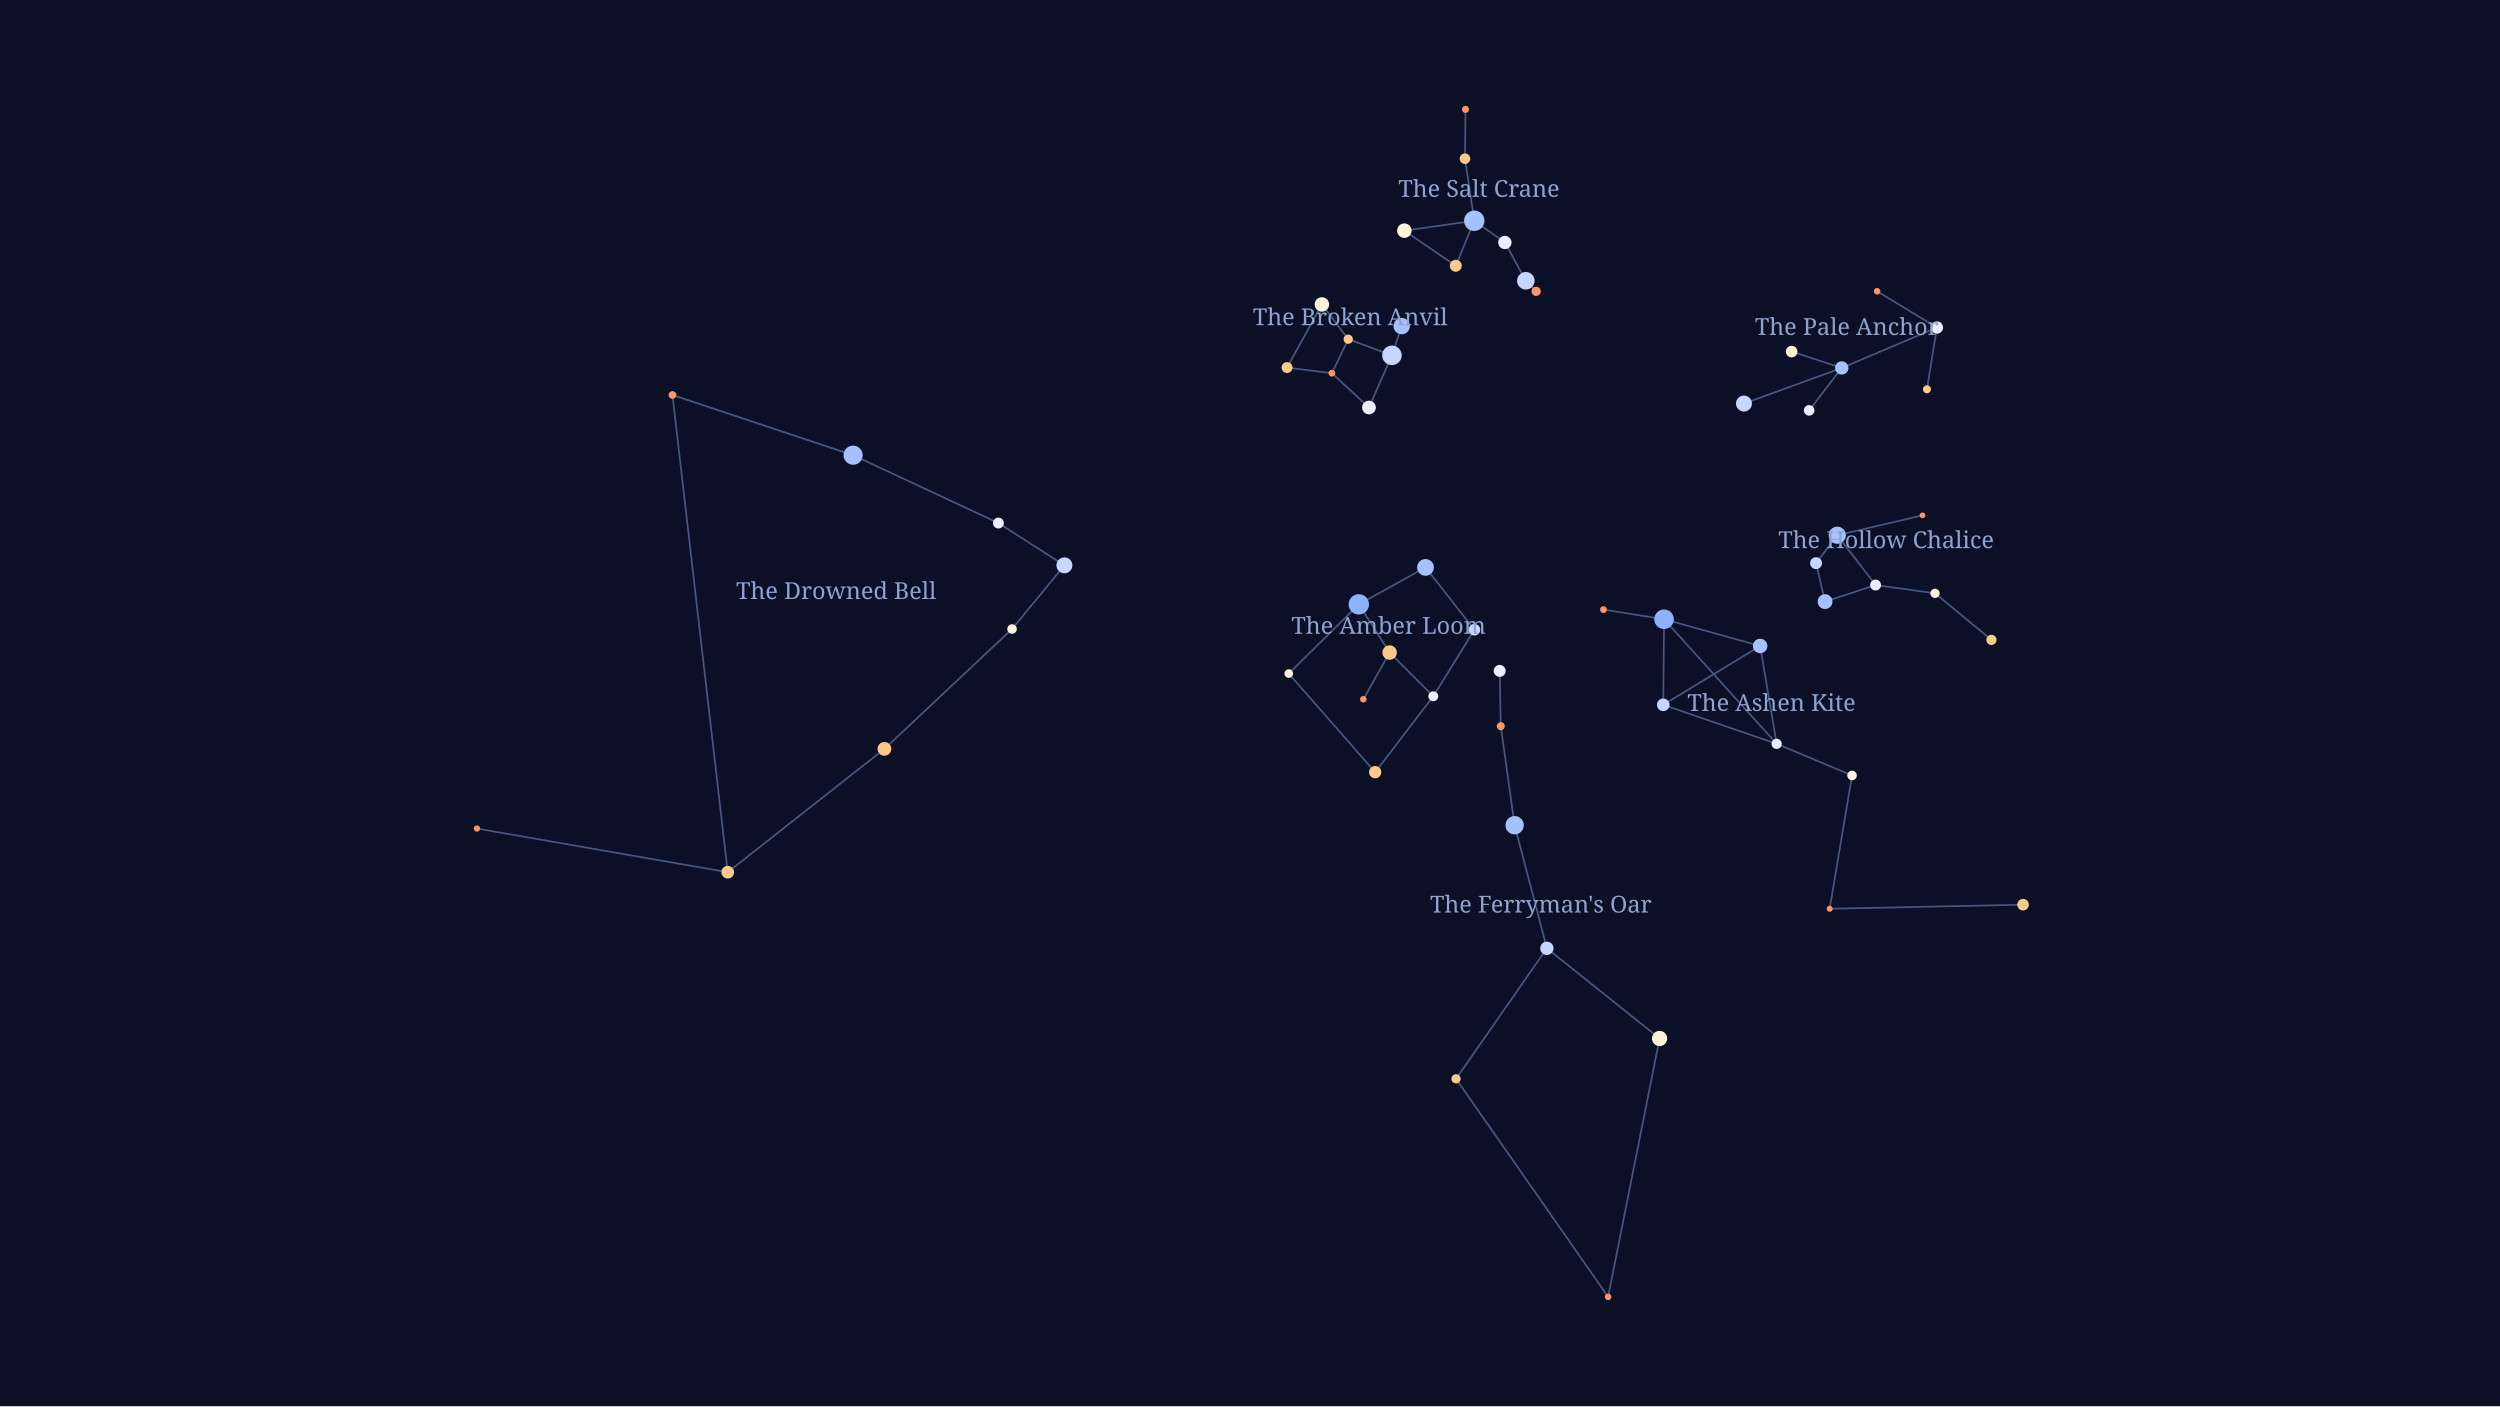
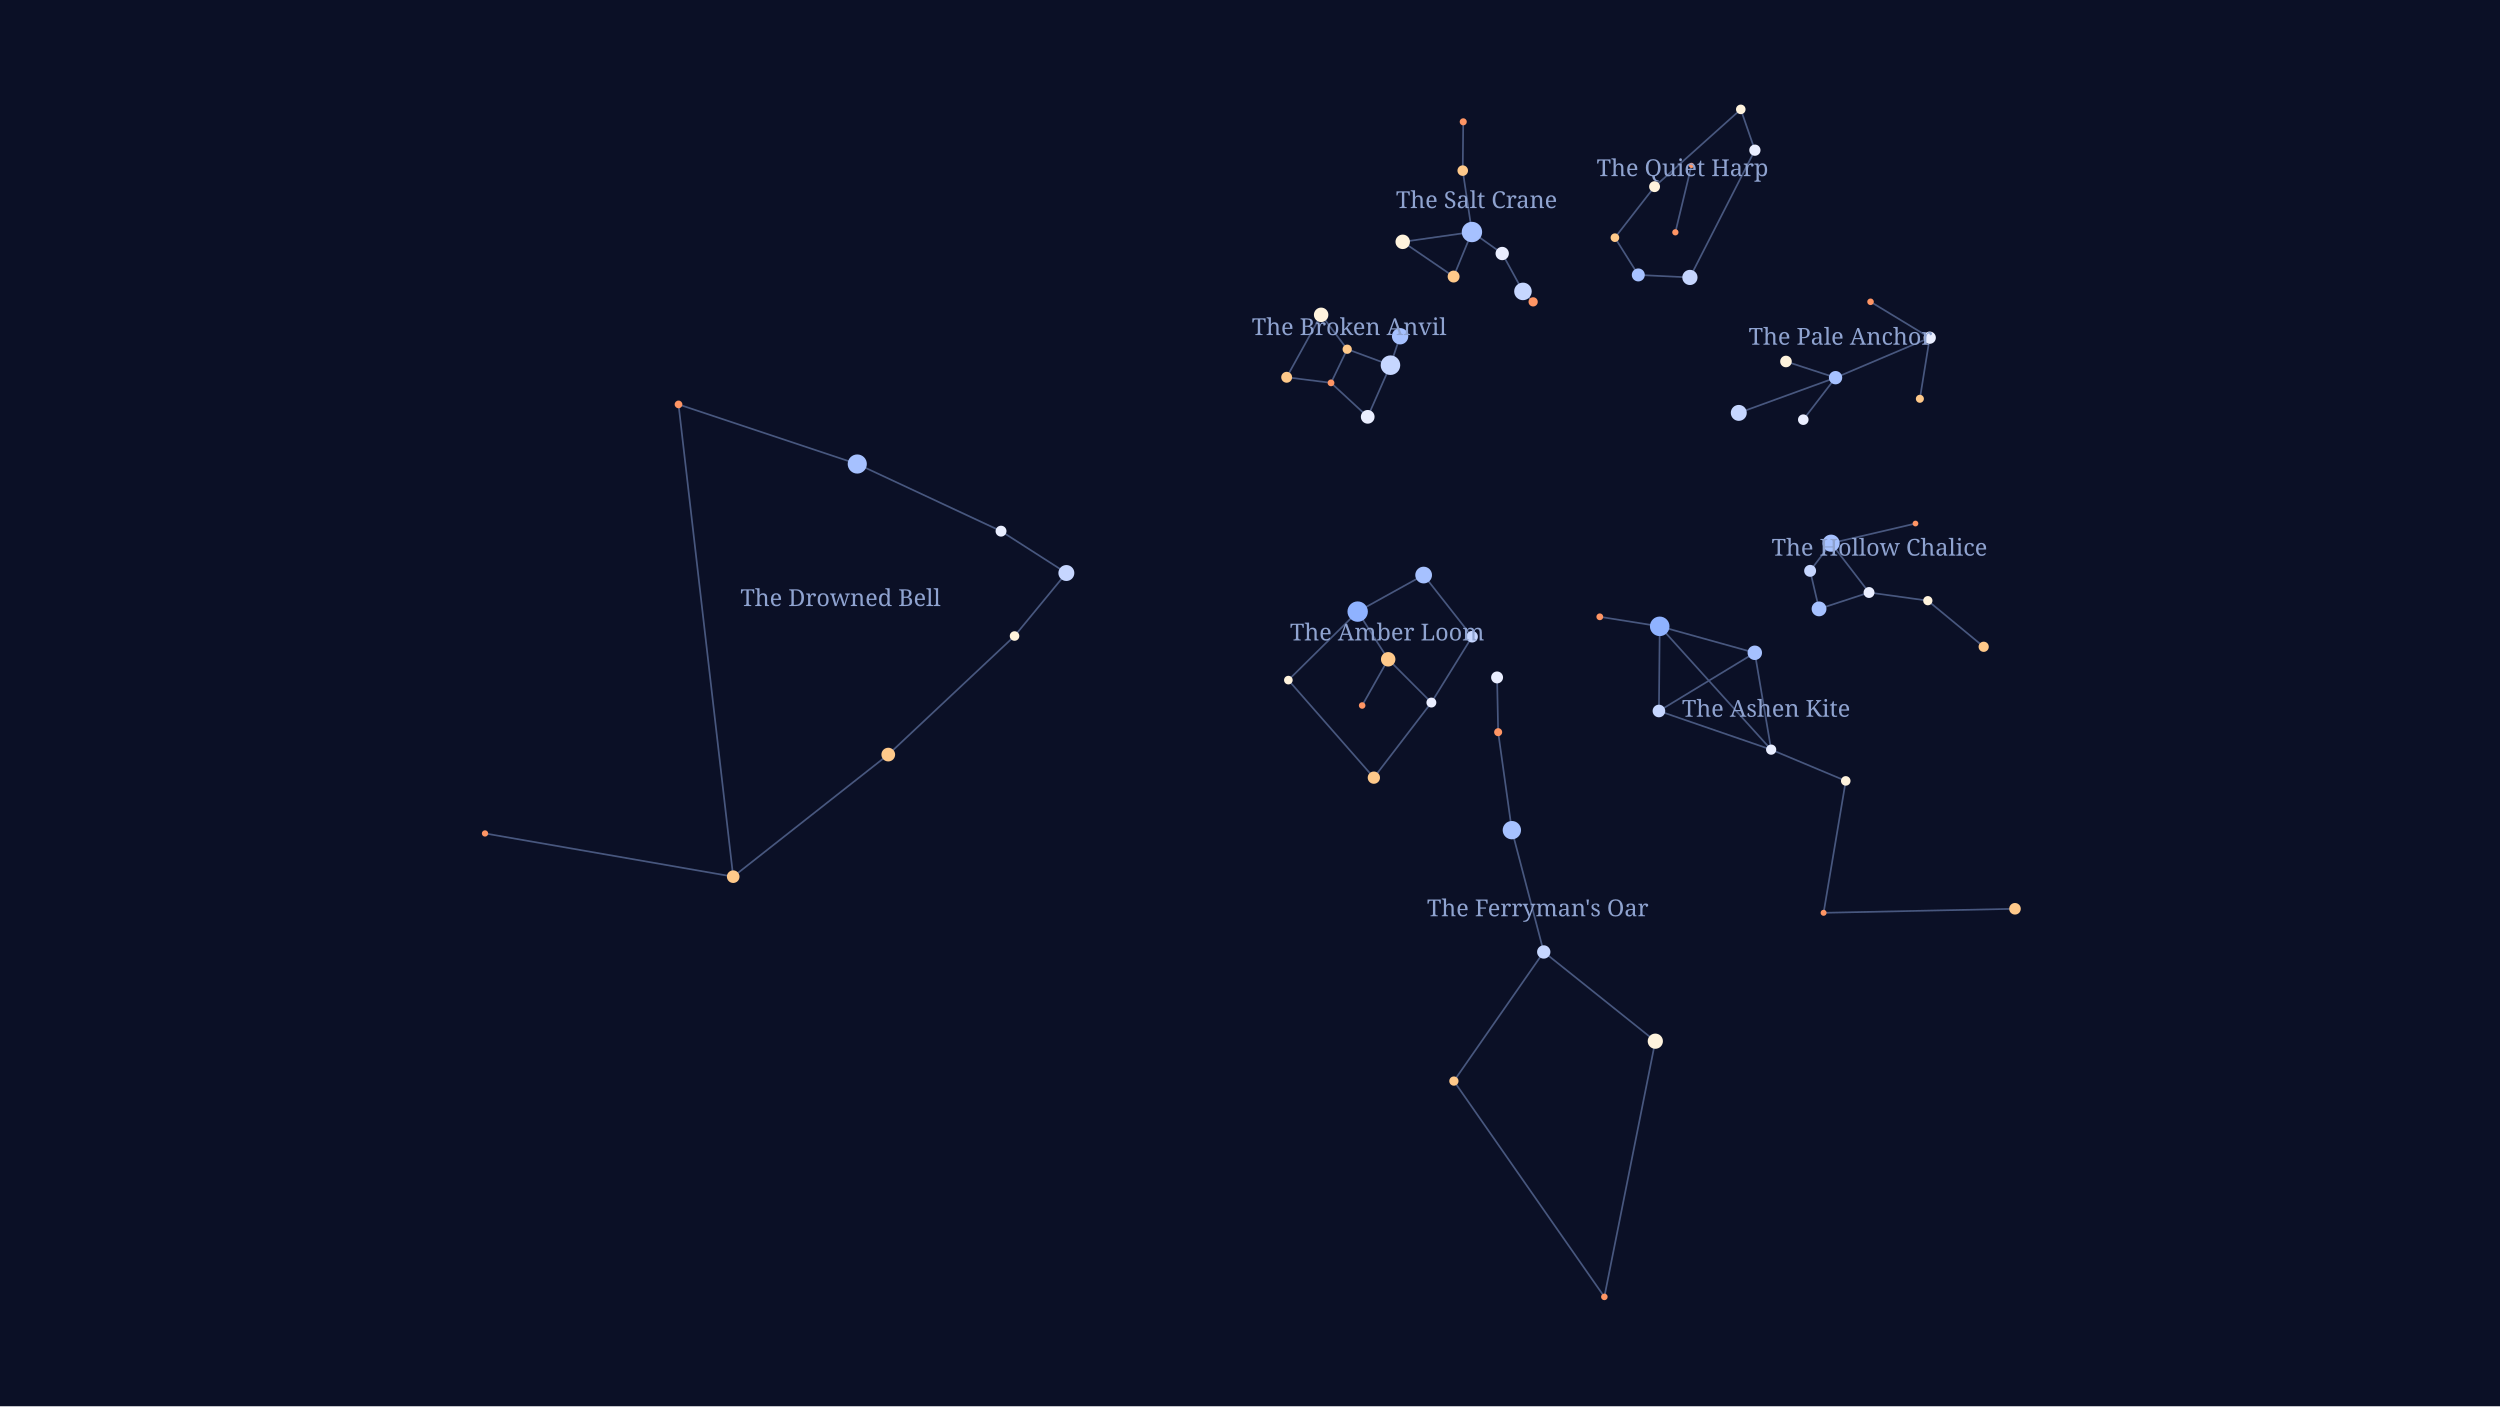
<svg xmlns="http://www.w3.org/2000/svg" width="1600" height="900" viewBox="0 0 1600 900" role="img" aria-label="A sky invented by three agents">
  <rect width="1600" height="900" fill="#0b1026" />
  <g stroke="#5c6f9c" stroke-width="1.1" opacity="0.75">
-     <line x1="983.13" y1="186.45" x2="976.54" y2="179.69" />
-     <line x1="976.54" y1="179.69" x2="963.12" y2="155.19" />
-     <line x1="963.12" y1="155.19" x2="943.54" y2="141.28" />
-     <line x1="943.54" y1="141.28" x2="931.69" y2="170.09" />
-     <line x1="931.69" y1="170.09" x2="898.77" y2="147.62" />
-     <line x1="898.77" y1="147.62" x2="943.54" y2="141.28" />
-     <line x1="943.54" y1="141.28" x2="937.59" y2="101.57" />
-     <line x1="937.59" y1="101.57" x2="937.91" y2="70.00" />
+     <line x1="981.21" y1="193.19" x2="974.69" y2="186.50" />
+     <line x1="974.69" y1="186.50" x2="961.41" y2="162.25" />
+     <line x1="961.41" y1="162.25" x2="942.04" y2="148.49" />
+     <line x1="942.04" y1="148.49" x2="930.31" y2="177.00" />
+     <line x1="930.31" y1="177.00" x2="897.74" y2="154.77" />
+     <line x1="897.74" y1="154.77" x2="942.04" y2="148.49" />
+     <line x1="942.04" y1="148.49" x2="936.15" y2="109.20" />
+     <line x1="936.15" y1="109.20" x2="936.47" y2="77.96" />
  </g>
-   <circle cx="983.13" cy="186.45" r="2.96" fill="#ff9564" />
-   <circle cx="937.91" cy="70.00" r="2.28" fill="#ff9564" />
-   <circle cx="976.54" cy="179.69" r="5.62" fill="#c6d6ff" />
-   <circle cx="937.59" cy="101.57" r="3.38" fill="#ffc98a" />
-   <circle cx="963.12" cy="155.19" r="4.27" fill="#eaeeff" />
-   <circle cx="943.54" cy="141.28" r="6.53" fill="#a6c1ff" />
-   <circle cx="898.77" cy="147.62" r="4.63" fill="#fff3dd" />
-   <circle cx="931.69" cy="170.09" r="3.82" fill="#ffc98a" />
-   <text x="946.54" y="125.99" fill="#8fa3d0" font-size="15" font-family="Georgia, serif" text-anchor="middle">The Salt Crane</text>
+   <circle cx="981.21" cy="193.19" r="2.96" fill="#ff9564" />
+   <circle cx="936.47" cy="77.96" r="2.28" fill="#ff9564" />
+   <circle cx="974.69" cy="186.50" r="5.62" fill="#c6d6ff" />
+   <circle cx="936.15" cy="109.20" r="3.38" fill="#ffc98a" />
+   <circle cx="961.41" cy="162.25" r="4.27" fill="#eaeeff" />
+   <circle cx="942.04" cy="148.49" r="6.53" fill="#a6c1ff" />
+   <circle cx="897.74" cy="154.77" r="4.63" fill="#fff3dd" />
+   <circle cx="930.31" cy="177.00" r="3.82" fill="#ffc98a" />
+   <text x="945.00" y="133.17" fill="#8fa3d0" font-size="15" font-family="Georgia, serif" text-anchor="middle">The Salt Crane</text>
  <g stroke="#5c6f9c" stroke-width="1.1" opacity="0.75">
-     <line x1="897.09" y1="208.70" x2="890.84" y2="227.41" />
-     <line x1="890.84" y1="227.41" x2="876.14" y2="260.81" />
-     <line x1="890.84" y1="227.41" x2="862.87" y2="217.09" />
-     <line x1="876.14" y1="260.81" x2="852.40" y2="238.84" />
-     <line x1="862.87" y1="217.09" x2="852.40" y2="238.84" />
-     <line x1="862.87" y1="217.09" x2="846.01" y2="194.84" />
-     <line x1="852.40" y1="238.84" x2="823.72" y2="235.23" />
-     <line x1="846.01" y1="194.84" x2="823.72" y2="235.23" />
+     <line x1="896.07" y1="215.20" x2="889.89" y2="233.72" />
+     <line x1="889.89" y1="233.72" x2="875.34" y2="266.77" />
+     <line x1="889.89" y1="233.72" x2="862.21" y2="223.50" />
+     <line x1="875.34" y1="266.77" x2="851.85" y2="245.03" />
+     <line x1="862.21" y1="223.50" x2="851.85" y2="245.03" />
+     <line x1="862.21" y1="223.50" x2="845.53" y2="201.49" />
+     <line x1="851.85" y1="245.03" x2="823.47" y2="241.46" />
+     <line x1="845.53" y1="201.49" x2="823.47" y2="241.46" />
  </g>
-   <circle cx="846.01" cy="194.84" r="4.63" fill="#fff3dd" />
-   <circle cx="823.72" cy="235.23" r="3.49" fill="#ffc98a" />
-   <circle cx="897.09" cy="208.70" r="5.24" fill="#a6c1ff" />
-   <circle cx="890.84" cy="227.41" r="6.26" fill="#c6d6ff" />
-   <circle cx="876.14" cy="260.81" r="4.39" fill="#eaeeff" />
-   <circle cx="862.87" cy="217.09" r="2.96" fill="#ffc98a" />
-   <circle cx="852.40" cy="238.84" r="2.19" fill="#ff9564" />
-   <text x="864.15" y="208.13" fill="#8fa3d0" font-size="15" font-family="Georgia, serif" text-anchor="middle">The Broken Anvil</text>
+   <circle cx="845.53" cy="201.49" r="4.63" fill="#fff3dd" />
+   <circle cx="823.47" cy="241.46" r="3.49" fill="#ffc98a" />
+   <circle cx="896.07" cy="215.20" r="5.24" fill="#a6c1ff" />
+   <circle cx="889.89" cy="233.72" r="6.26" fill="#c6d6ff" />
+   <circle cx="875.34" cy="266.77" r="4.39" fill="#eaeeff" />
+   <circle cx="862.21" cy="223.50" r="2.96" fill="#ffc98a" />
+   <circle cx="851.85" cy="245.03" r="2.19" fill="#ff9564" />
+   <text x="863.48" y="214.45" fill="#8fa3d0" font-size="15" font-family="Georgia, serif" text-anchor="middle">The Broken Anvil</text>
  <g stroke="#5c6f9c" stroke-width="1.1" opacity="0.75">
-     <line x1="681.22" y1="361.83" x2="638.98" y2="334.76" />
-     <line x1="681.22" y1="361.83" x2="647.71" y2="402.57" />
-     <line x1="638.98" y1="334.76" x2="545.99" y2="291.33" />
-     <line x1="647.71" y1="402.57" x2="566.04" y2="479.27" />
-     <line x1="545.99" y1="291.33" x2="430.38" y2="252.79" />
-     <line x1="566.04" y1="479.27" x2="465.75" y2="558.22" />
-     <line x1="430.38" y1="252.79" x2="465.75" y2="558.22" />
-     <line x1="465.75" y1="558.22" x2="305.23" y2="530.27" />
+     <line x1="682.47" y1="366.73" x2="640.66" y2="339.94" />
+     <line x1="682.47" y1="366.73" x2="649.31" y2="407.05" />
+     <line x1="640.66" y1="339.94" x2="548.65" y2="296.97" />
+     <line x1="649.31" y1="407.05" x2="568.49" y2="482.94" />
+     <line x1="548.65" y1="296.97" x2="434.25" y2="258.83" />
+     <line x1="568.49" y1="482.94" x2="469.25" y2="561.07" />
+     <line x1="434.25" y1="258.83" x2="469.25" y2="561.07" />
+     <line x1="469.25" y1="561.07" x2="310.41" y2="533.41" />
  </g>
-   <circle cx="305.23" cy="530.27" r="2.02" fill="#ff9564" />
-   <circle cx="681.22" cy="361.83" r="5.11" fill="#c6d6ff" />
-   <circle cx="566.04" cy="479.27" r="4.39" fill="#ffc98a" />
-   <circle cx="545.99" cy="291.33" r="6.13" fill="#a6c1ff" />
-   <circle cx="465.75" cy="558.22" r="4.04" fill="#ffc98a" />
-   <circle cx="430.38" cy="252.79" r="2.47" fill="#ff9564" />
-   <circle cx="647.71" cy="402.57" r="3.06" fill="#fff3dd" />
-   <circle cx="638.98" cy="334.76" r="3.49" fill="#eaeeff" />
-   <text x="535.16" y="383.38" fill="#8fa3d0" font-size="15" font-family="Georgia, serif" text-anchor="middle">The Drowned Bell</text>
+   <circle cx="310.41" cy="533.41" r="2.02" fill="#ff9564" />
+   <circle cx="682.47" cy="366.73" r="5.11" fill="#c6d6ff" />
+   <circle cx="568.49" cy="482.94" r="4.39" fill="#ffc98a" />
+   <circle cx="548.65" cy="296.97" r="6.13" fill="#a6c1ff" />
+   <circle cx="469.25" cy="561.07" r="4.04" fill="#ffc98a" />
+   <circle cx="434.25" cy="258.83" r="2.47" fill="#ff9564" />
+   <circle cx="649.31" cy="407.05" r="3.06" fill="#fff3dd" />
+   <circle cx="640.66" cy="339.94" r="3.49" fill="#eaeeff" />
+   <text x="537.94" y="387.87" fill="#8fa3d0" font-size="15" font-family="Georgia, serif" text-anchor="middle">The Drowned Bell</text>
  <g stroke="#5c6f9c" stroke-width="1.1" opacity="0.75">
-     <line x1="912.31" y1="363.15" x2="943.64" y2="403.03" />
-     <line x1="912.31" y1="363.15" x2="869.64" y2="386.79" />
-     <line x1="869.64" y1="386.79" x2="824.80" y2="431.09" />
-     <line x1="943.64" y1="403.03" x2="917.31" y2="445.61" />
-     <line x1="917.31" y1="445.61" x2="880.10" y2="494.18" />
-     <line x1="869.64" y1="386.79" x2="889.37" y2="417.64" />
-     <line x1="889.37" y1="417.64" x2="917.31" y2="445.61" />
-     <line x1="889.37" y1="417.64" x2="872.54" y2="447.51" />
-     <line x1="824.80" y1="431.09" x2="880.10" y2="494.18" />
+     <line x1="911.13" y1="368.04" x2="942.14" y2="407.50" />
+     <line x1="911.13" y1="368.04" x2="868.91" y2="391.43" />
+     <line x1="868.91" y1="391.43" x2="824.55" y2="435.27" />
+     <line x1="942.14" y1="407.50" x2="916.08" y2="449.64" />
+     <line x1="916.08" y1="449.64" x2="879.26" y2="497.70" />
+     <line x1="868.91" y1="391.43" x2="888.44" y2="421.95" />
+     <line x1="888.44" y1="421.95" x2="916.08" y2="449.64" />
+     <line x1="888.44" y1="421.95" x2="871.78" y2="451.52" />
+     <line x1="824.55" y1="435.27" x2="879.26" y2="497.70" />
  </g>
-   <circle cx="869.64" cy="386.79" r="6.53" fill="#8fb2ff" />
-   <circle cx="912.31" cy="363.15" r="5.36" fill="#a6c1ff" />
-   <circle cx="880.10" cy="494.18" r="3.93" fill="#ffc98a" />
-   <circle cx="824.80" cy="431.09" r="2.76" fill="#fff3dd" />
-   <circle cx="917.31" cy="445.61" r="3.17" fill="#eaeeff" />
-   <circle cx="943.64" cy="403.03" r="3.71" fill="#c6d6ff" />
-   <circle cx="889.37" cy="417.64" r="4.63" fill="#ffc98a" />
-   <circle cx="872.54" cy="447.51" r="2.11" fill="#ff9564" />
-   <text x="888.71" y="405.63" fill="#8fa3d0" font-size="15" font-family="Georgia, serif" text-anchor="middle">The Amber Loom</text>
+   <circle cx="868.91" cy="391.43" r="6.53" fill="#8fb2ff" />
+   <circle cx="911.13" cy="368.04" r="5.36" fill="#a6c1ff" />
+   <circle cx="879.26" cy="497.70" r="3.93" fill="#ffc98a" />
+   <circle cx="824.55" cy="435.27" r="2.76" fill="#fff3dd" />
+   <circle cx="916.08" cy="449.64" r="3.17" fill="#eaeeff" />
+   <circle cx="942.14" cy="407.50" r="3.71" fill="#c6d6ff" />
+   <circle cx="888.44" cy="421.95" r="4.63" fill="#ffc98a" />
+   <circle cx="871.78" cy="451.52" r="2.11" fill="#ff9564" />
+   <text x="887.78" y="409.88" fill="#8fa3d0" font-size="15" font-family="Georgia, serif" text-anchor="middle">The Amber Loom</text>
  <g stroke="#5c6f9c" stroke-width="1.1" opacity="0.75">
-     <line x1="959.80" y1="429.36" x2="960.50" y2="464.77" />
-     <line x1="960.50" y1="464.77" x2="969.36" y2="528.14" />
-     <line x1="969.36" y1="528.14" x2="989.99" y2="606.92" />
-     <line x1="989.99" y1="606.92" x2="931.87" y2="690.43" />
-     <line x1="989.99" y1="606.92" x2="1062.14" y2="664.63" />
-     <line x1="931.87" y1="690.43" x2="1029.19" y2="830.00" />
-     <line x1="1062.14" y1="664.63" x2="1029.19" y2="830.00" />
+     <line x1="958.13" y1="433.56" x2="958.82" y2="468.59" />
+     <line x1="958.82" y1="468.59" x2="967.59" y2="531.30" />
+     <line x1="967.59" y1="531.30" x2="988.00" y2="609.26" />
+     <line x1="988.00" y1="609.26" x2="930.49" y2="691.89" />
+     <line x1="988.00" y1="609.26" x2="1059.40" y2="666.36" />
+     <line x1="930.49" y1="691.89" x2="1026.79" y2="830.00" />
+     <line x1="1059.40" y1="666.36" x2="1026.79" y2="830.00" />
  </g>
-   <circle cx="1062.14" cy="664.63" r="4.87" fill="#fff3dd" />
-   <circle cx="931.87" cy="690.43" r="2.96" fill="#ffc98a" />
-   <circle cx="960.50" cy="464.77" r="2.57" fill="#ff9564" />
-   <circle cx="959.80" cy="429.36" r="3.82" fill="#eaeeff" />
-   <circle cx="969.36" cy="528.14" r="5.87" fill="#a6c1ff" />
-   <circle cx="989.99" cy="606.92" r="4.27" fill="#c6d6ff" />
-   <circle cx="1029.19" cy="830.00" r="2.11" fill="#ff9564" />
-   <text x="986.12" y="584.04" fill="#8fa3d0" font-size="15" font-family="Georgia, serif" text-anchor="middle">The Ferryman's Oar</text>
+   <circle cx="1059.40" cy="666.36" r="4.87" fill="#fff3dd" />
+   <circle cx="930.49" cy="691.89" r="2.96" fill="#ffc98a" />
+   <circle cx="958.82" cy="468.59" r="2.57" fill="#ff9564" />
+   <circle cx="958.13" cy="433.56" r="3.82" fill="#eaeeff" />
+   <circle cx="967.59" cy="531.30" r="5.87" fill="#a6c1ff" />
+   <circle cx="988.00" cy="609.26" r="4.27" fill="#c6d6ff" />
+   <circle cx="1026.79" cy="830.00" r="2.11" fill="#ff9564" />
+   <text x="984.17" y="586.42" fill="#8fa3d0" font-size="15" font-family="Georgia, serif" text-anchor="middle">The Ferryman's Oar</text>
  <g stroke="#5c6f9c" stroke-width="1.1" opacity="0.75">
-     <line x1="1065.00" y1="396.32" x2="1064.48" y2="451.08" />
-     <line x1="1064.48" y1="451.08" x2="1137.07" y2="476.06" />
-     <line x1="1137.07" y1="476.06" x2="1126.49" y2="413.42" />
-     <line x1="1126.49" y1="413.42" x2="1065.00" y2="396.32" />
-     <line x1="1065.00" y1="396.32" x2="1137.07" y2="476.06" />
-     <line x1="1064.48" y1="451.08" x2="1126.49" y2="413.42" />
-     <line x1="1137.07" y1="476.06" x2="1185.31" y2="496.29" />
-     <line x1="1185.31" y1="496.29" x2="1170.99" y2="581.60" />
-     <line x1="1170.99" y1="581.60" x2="1294.77" y2="578.99" />
-     <line x1="1065.00" y1="396.32" x2="1026.24" y2="390.15" />
+     <line x1="1062.22" y1="400.86" x2="1061.71" y2="455.04" />
+     <line x1="1061.71" y1="455.04" x2="1133.54" y2="479.77" />
+     <line x1="1133.54" y1="479.77" x2="1123.07" y2="417.78" />
+     <line x1="1123.07" y1="417.78" x2="1062.22" y2="400.86" />
+     <line x1="1062.22" y1="400.86" x2="1133.54" y2="479.77" />
+     <line x1="1061.71" y1="455.04" x2="1123.07" y2="417.78" />
+     <line x1="1133.54" y1="479.77" x2="1181.28" y2="499.78" />
+     <line x1="1181.28" y1="499.78" x2="1167.10" y2="584.20" />
+     <line x1="1167.10" y1="584.20" x2="1289.59" y2="581.62" />
+     <line x1="1062.22" y1="400.86" x2="1023.87" y2="394.76" />
  </g>
-   <circle cx="1126.49" cy="413.42" r="4.63" fill="#a6c1ff" />
-   <circle cx="1137.07" cy="476.06" r="3.27" fill="#eaeeff" />
-   <circle cx="1185.31" cy="496.29" r="3.06" fill="#fff3dd" />
-   <circle cx="1170.99" cy="581.60" r="1.93" fill="#ff9564" />
-   <circle cx="1294.77" cy="578.99" r="3.71" fill="#ffc98a" />
-   <circle cx="1065.00" cy="396.32" r="6.26" fill="#8fb2ff" />
-   <circle cx="1026.24" cy="390.15" r="2.19" fill="#ff9564" />
-   <circle cx="1064.48" cy="451.08" r="4.04" fill="#c6d6ff" />
-   <text x="1133.79" y="454.99" fill="#8fa3d0" font-size="15" font-family="Georgia, serif" text-anchor="middle">The Ashen Kite</text>
+   <circle cx="1123.07" cy="417.78" r="4.63" fill="#a6c1ff" />
+   <circle cx="1133.54" cy="479.77" r="3.27" fill="#eaeeff" />
+   <circle cx="1181.28" cy="499.78" r="3.06" fill="#fff3dd" />
+   <circle cx="1167.10" cy="584.20" r="1.93" fill="#ff9564" />
+   <circle cx="1289.59" cy="581.62" r="3.71" fill="#ffc98a" />
+   <circle cx="1062.22" cy="400.86" r="6.26" fill="#8fb2ff" />
+   <circle cx="1023.87" cy="394.76" r="2.19" fill="#ff9564" />
+   <circle cx="1061.71" cy="455.04" r="4.04" fill="#c6d6ff" />
+   <text x="1130.30" y="458.73" fill="#8fa3d0" font-size="15" font-family="Georgia, serif" text-anchor="middle">The Ashen Kite</text>
  <g stroke="#5c6f9c" stroke-width="1.1" opacity="0.75">
-     <line x1="1168.04" y1="385.03" x2="1162.28" y2="360.42" />
-     <line x1="1162.28" y1="360.42" x2="1175.84" y2="342.54" />
-     <line x1="1168.04" y1="385.03" x2="1200.38" y2="374.43" />
-     <line x1="1175.84" y1="342.54" x2="1200.38" y2="374.43" />
-     <line x1="1200.38" y1="374.43" x2="1238.40" y2="379.73" />
-     <line x1="1238.40" y1="379.73" x2="1274.53" y2="409.53" />
-     <line x1="1175.84" y1="342.54" x2="1230.40" y2="329.82" />
+     <line x1="1164.19" y1="389.69" x2="1158.48" y2="365.34" />
+     <line x1="1158.48" y1="365.34" x2="1171.90" y2="347.64" />
+     <line x1="1164.19" y1="389.69" x2="1196.18" y2="379.20" />
+     <line x1="1171.90" y1="347.64" x2="1196.18" y2="379.20" />
+     <line x1="1196.18" y1="379.20" x2="1233.81" y2="384.44" />
+     <line x1="1233.81" y1="384.44" x2="1269.56" y2="413.94" />
+     <line x1="1171.90" y1="347.64" x2="1225.90" y2="335.06" />
  </g>
-   <circle cx="1200.38" cy="374.43" r="3.49" fill="#eaeeff" />
-   <circle cx="1230.40" cy="329.82" r="1.85" fill="#ff9564" />
-   <circle cx="1274.53" cy="409.53" r="3.27" fill="#ffc98a" />
-   <circle cx="1175.84" cy="342.54" r="5.49" fill="#a6c1ff" />
-   <circle cx="1168.04" cy="385.03" r="4.75" fill="#a6c1ff" />
-   <circle cx="1162.28" cy="360.42" r="3.82" fill="#c6d6ff" />
-   <circle cx="1238.40" cy="379.73" r="2.96" fill="#fff3dd" />
-   <text x="1207.12" y="350.79" fill="#8fa3d0" font-size="15" font-family="Georgia, serif" text-anchor="middle">The Hollow Chalice</text>
+   <circle cx="1196.18" cy="379.20" r="3.49" fill="#eaeeff" />
+   <circle cx="1225.90" cy="335.06" r="1.85" fill="#ff9564" />
+   <circle cx="1269.56" cy="413.94" r="3.27" fill="#ffc98a" />
+   <circle cx="1171.90" cy="347.64" r="5.49" fill="#a6c1ff" />
+   <circle cx="1164.19" cy="389.69" r="4.75" fill="#a6c1ff" />
+   <circle cx="1158.48" cy="365.34" r="3.82" fill="#c6d6ff" />
+   <circle cx="1233.81" cy="384.44" r="2.96" fill="#fff3dd" />
+   <text x="1202.86" y="355.62" fill="#8fa3d0" font-size="15" font-family="Georgia, serif" text-anchor="middle">The Hollow Chalice</text>
  <g stroke="#5c6f9c" stroke-width="1.1" opacity="0.75">
-     <line x1="1116.13" y1="258.27" x2="1178.72" y2="235.48" />
-     <line x1="1178.72" y1="235.48" x2="1157.85" y2="262.65" />
-     <line x1="1178.72" y1="235.48" x2="1146.65" y2="225.02" />
-     <line x1="1178.72" y1="235.48" x2="1239.62" y2="209.62" />
-     <line x1="1239.62" y1="209.62" x2="1233.26" y2="249.15" />
-     <line x1="1239.62" y1="209.62" x2="1201.34" y2="186.42" />
+     <line x1="1112.82" y1="264.25" x2="1174.75" y2="241.71" />
+     <line x1="1174.75" y1="241.71" x2="1154.10" y2="268.59" />
+     <line x1="1174.75" y1="241.71" x2="1143.02" y2="231.35" />
+     <line x1="1174.75" y1="241.71" x2="1235.02" y2="216.12" />
+     <line x1="1235.02" y1="216.12" x2="1228.72" y2="255.23" />
+     <line x1="1235.02" y1="216.12" x2="1197.14" y2="193.15" />
  </g>
-   <circle cx="1239.62" cy="209.62" r="3.93" fill="#eaeeff" />
-   <circle cx="1201.34" cy="186.42" r="2.11" fill="#ff9564" />
-   <circle cx="1233.26" cy="249.15" r="2.57" fill="#ffc98a" />
-   <circle cx="1116.13" cy="258.27" r="5.11" fill="#c6d6ff" />
-   <circle cx="1178.72" cy="235.48" r="4.27" fill="#a6c1ff" />
-   <circle cx="1146.65" cy="225.02" r="3.71" fill="#fff3dd" />
-   <circle cx="1157.85" cy="262.65" r="3.38" fill="#eaeeff" />
-   <text x="1181.94" y="214.37" fill="#8fa3d0" font-size="15" font-family="Georgia, serif" text-anchor="middle">The Pale Anchor</text>
+   <circle cx="1235.02" cy="216.12" r="3.93" fill="#eaeeff" />
+   <circle cx="1197.14" cy="193.15" r="2.11" fill="#ff9564" />
+   <circle cx="1228.72" cy="255.23" r="2.57" fill="#ffc98a" />
+   <circle cx="1112.82" cy="264.25" r="5.11" fill="#c6d6ff" />
+   <circle cx="1174.75" cy="241.71" r="4.27" fill="#a6c1ff" />
+   <circle cx="1143.02" cy="231.35" r="3.71" fill="#fff3dd" />
+   <circle cx="1154.10" cy="268.59" r="3.38" fill="#eaeeff" />
+   <text x="1177.94" y="220.63" fill="#8fa3d0" font-size="15" font-family="Georgia, serif" text-anchor="middle">The Pale Anchor</text>
+   <g stroke="#5c6f9c" stroke-width="1.1" opacity="0.75">
+     <line x1="1081.55" y1="177.56" x2="1123.13" y2="96.12" />
+     <line x1="1081.55" y1="177.56" x2="1048.51" y2="175.96" />
+     <line x1="1048.51" y1="175.96" x2="1033.54" y2="152.11" />
+     <line x1="1033.54" y1="152.11" x2="1058.92" y2="119.46" />
+     <line x1="1058.92" y1="119.46" x2="1114.10" y2="70.00" />
+     <line x1="1114.10" y1="70.00" x2="1123.13" y2="96.12" />
+     <line x1="1072.23" y1="148.67" x2="1082.56" y2="105.85" />
+   </g>
+   <circle cx="1114.10" cy="70.00" r="3.06" fill="#fff3dd" />
+   <circle cx="1048.51" cy="175.96" r="4.16" fill="#a6c1ff" />
+   <circle cx="1123.13" cy="96.12" r="3.60" fill="#eaeeff" />
+   <circle cx="1081.55" cy="177.56" r="4.87" fill="#c6d6ff" />
+   <circle cx="1033.54" cy="152.11" r="2.76" fill="#ffc98a" />
+   <circle cx="1058.92" cy="119.46" r="3.49" fill="#fff3dd" />
+   <circle cx="1072.23" cy="148.67" r="2.02" fill="#ff9564" />
+   <circle cx="1082.56" cy="105.85" r="1.69" fill="#ff9564" />
+   <text x="1076.82" y="112.72" fill="#8fa3d0" font-size="15" font-family="Georgia, serif" text-anchor="middle">The Quiet Harp</text>
</svg>
